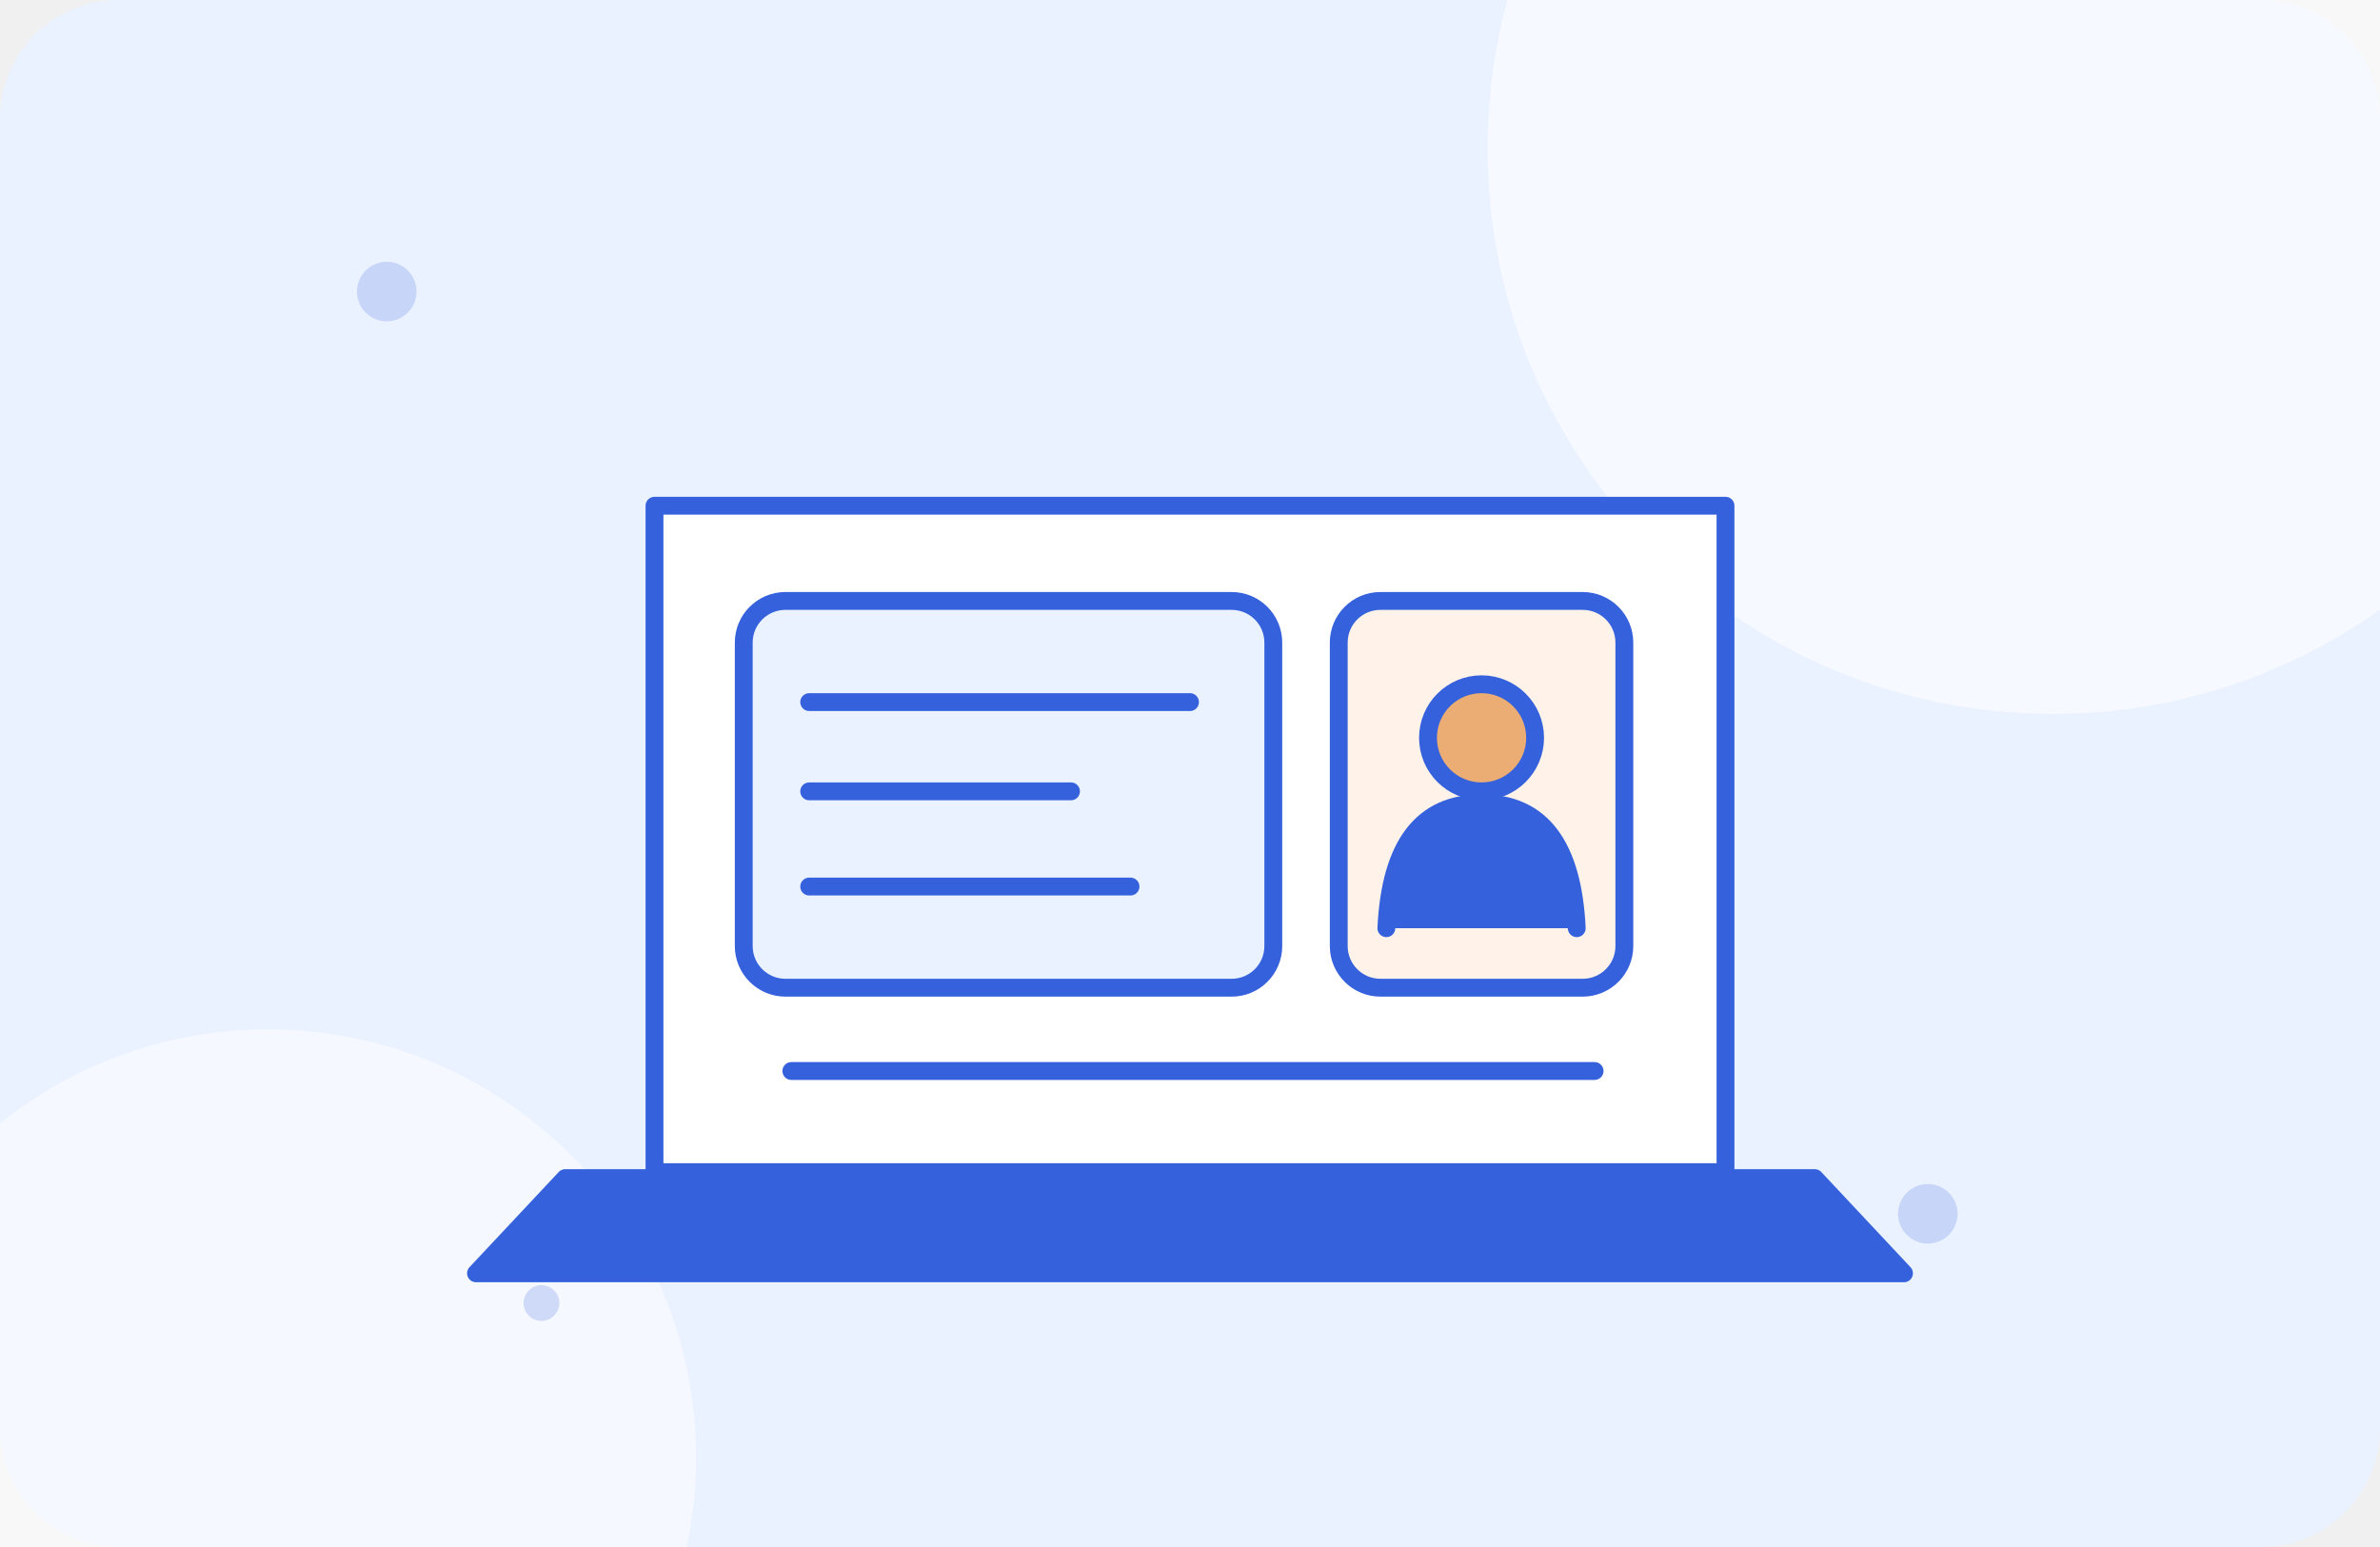
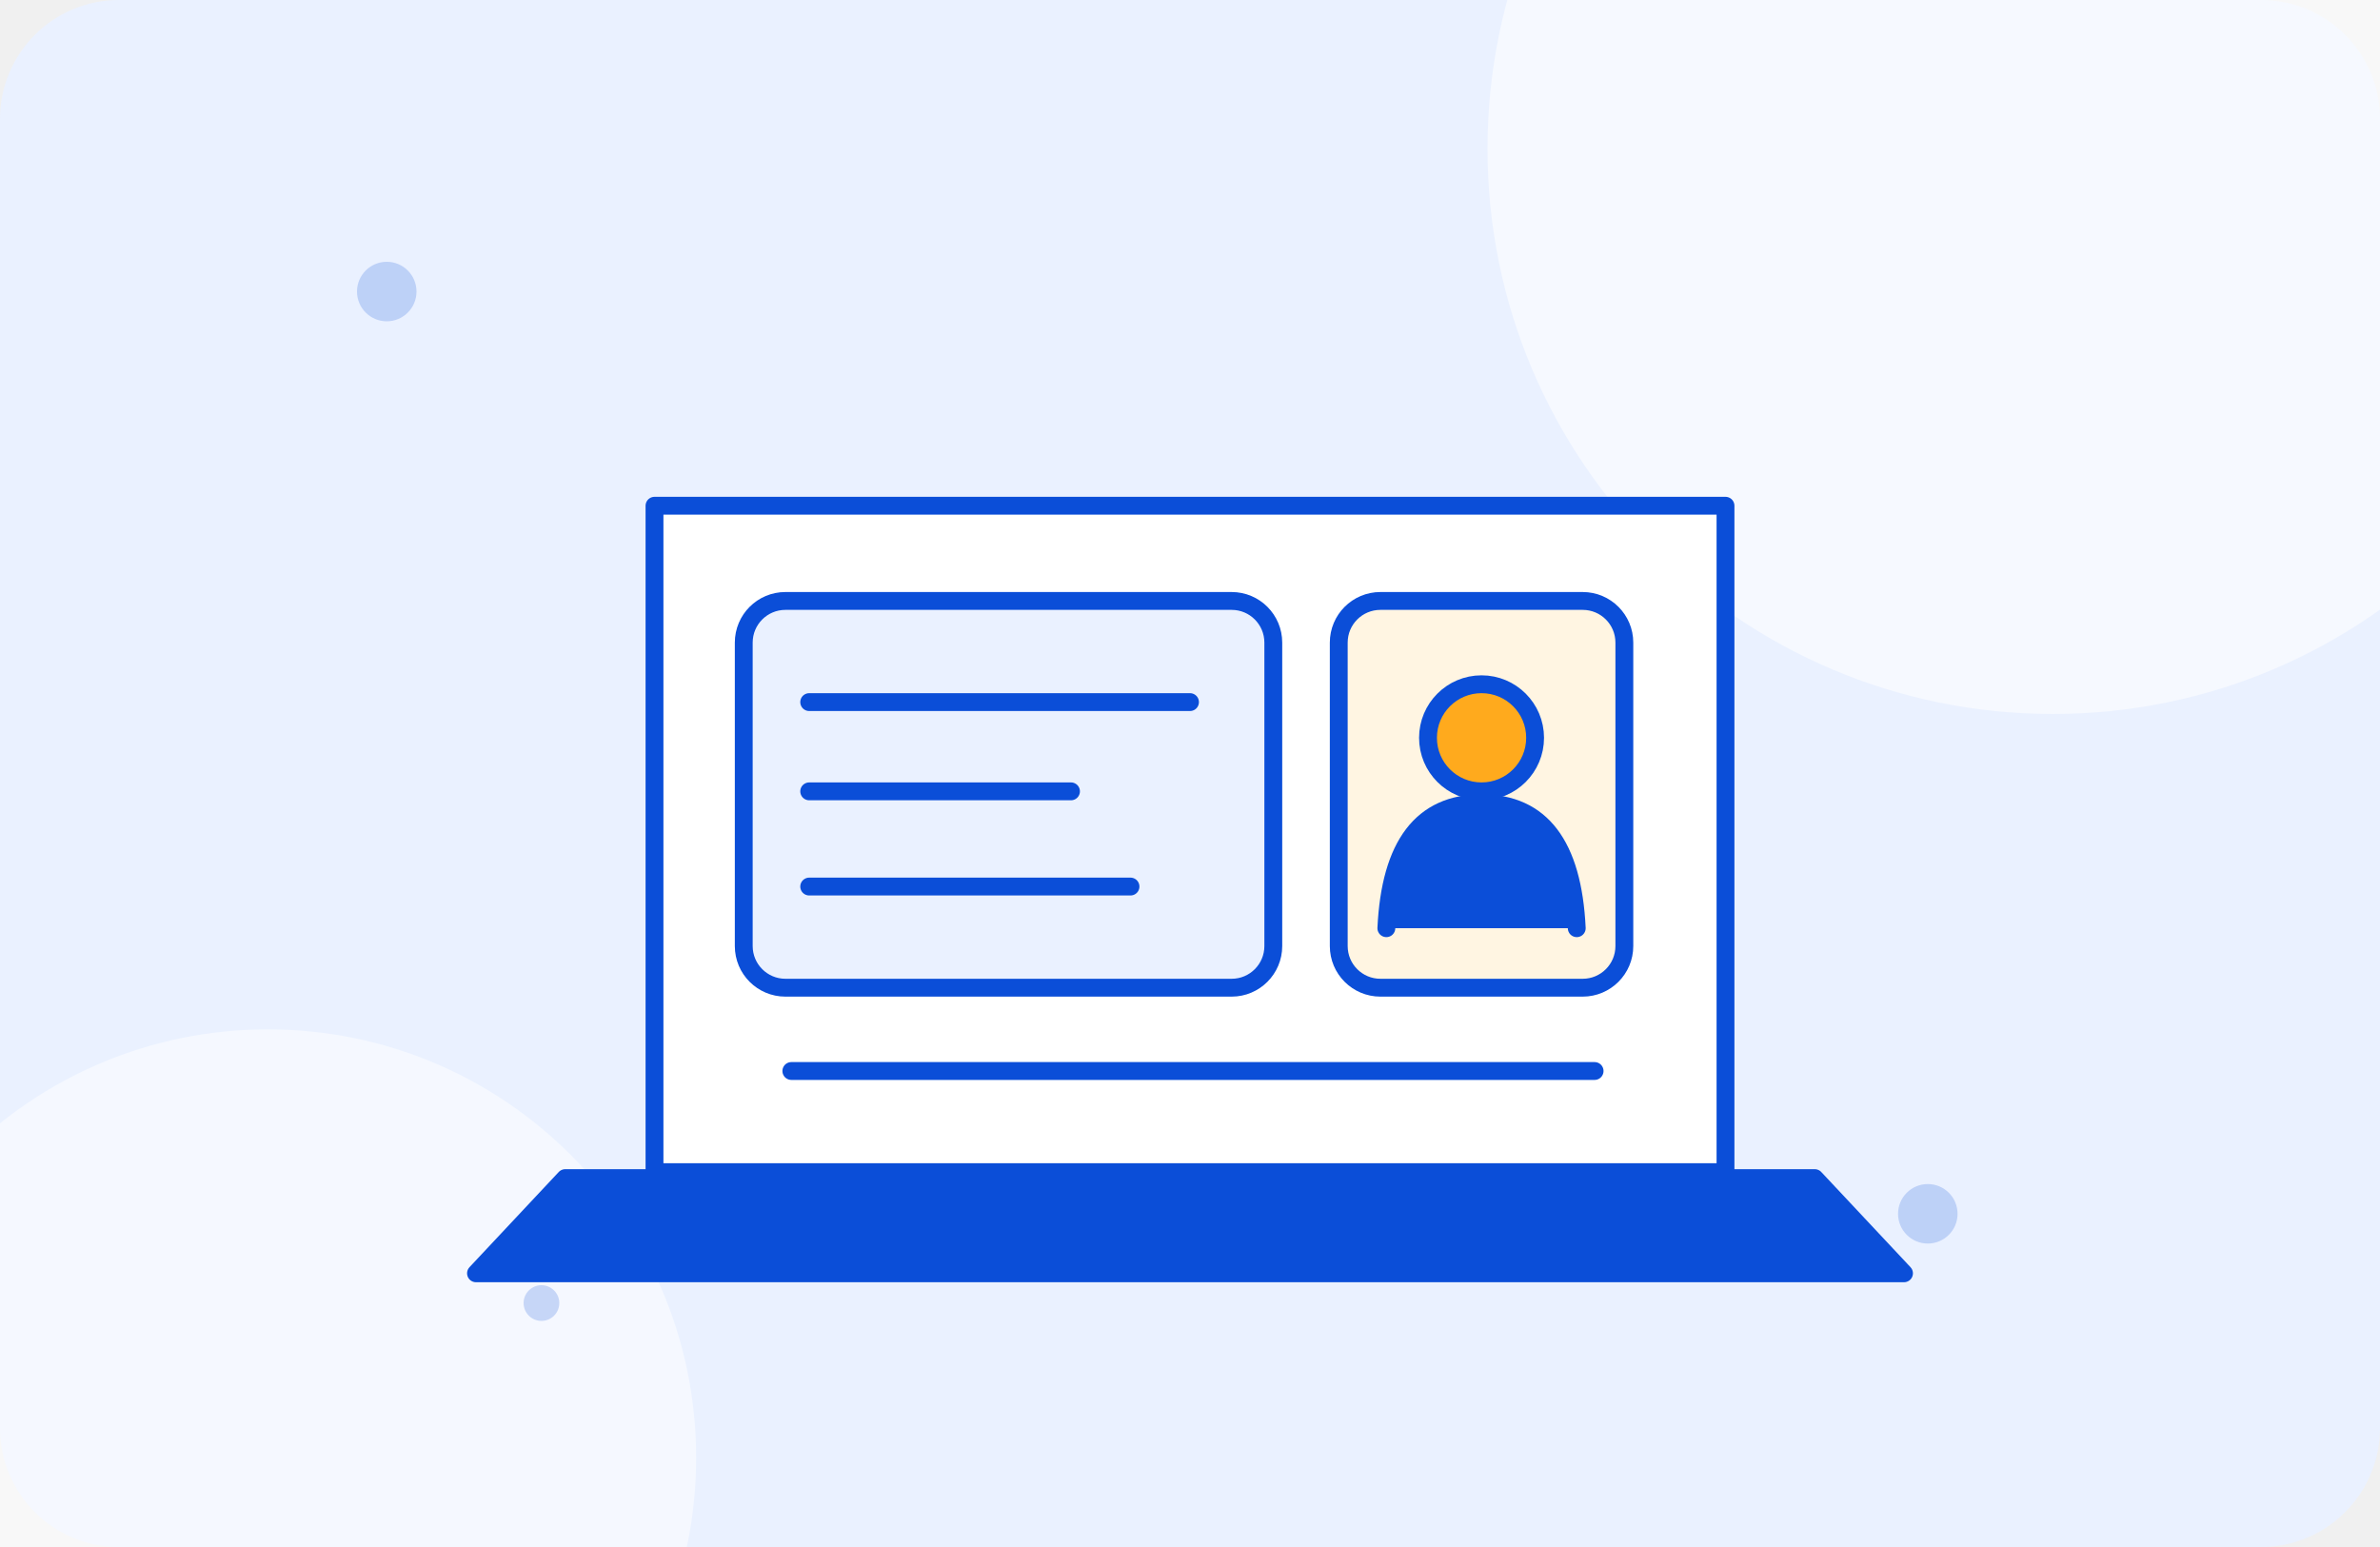
<svg xmlns="http://www.w3.org/2000/svg" viewBox="0 0 400 260" fill="none">
  <rect width="400" height="260" rx="20" fill="#eaf1ff" />
  <circle cx="345" cy="25" r="95" fill="white" opacity=".55" />
  <circle cx="45" cy="245" r="72" fill="white" opacity=".5" />
-   <g stroke="#3562dc" stroke-width="3" stroke-linecap="round" stroke-linejoin="round" font-family="Georgia,serif">
+   <g stroke="#0B4ED8" stroke-width="3" stroke-linecap="round" stroke-linejoin="round" font-family="Georgia,serif">
    <path d="M110 85h180v112H110Z" fill="white" />
-     <path d="M95 198h210l15 16H80Z" fill="#3562dc" />
+     <path d="M95 198h210l15 16H80Z" fill="#0B4ED8" />
    <rect x="125" y="101" width="89" height="65" rx="7" fill="#eaf1ff" />
    <path d="M136 118h64m-64 15h44m-44 16h54" />
-     <rect x="225" y="101" width="48" height="65" rx="7" fill="#fff2e9" />
-     <circle cx="249" cy="124" r="9" fill="#ebad73" />
-     <path d="M233 156q1-21 16-21t16 21" fill="#3562dc" />
+     <rect x="225" y="101" width="48" height="65" rx="7" fill="#FFF5E2" />
+     <circle cx="249" cy="124" r="9" fill="#FFAA1D" />
+     <path d="M233 156q1-21 16-21t16 21" fill="#0B4ED8" />
    <path d="M133 180h135" />
  </g>
-   <g fill="#3562dc" opacity=".2">
+   <g fill="#0B4ED8" opacity=".2">
    <circle cx="65" cy="49" r="5" />
    <circle cx="324" cy="204" r="5" />
    <circle cx="91" cy="219" r="3" />
  </g>
</svg>
